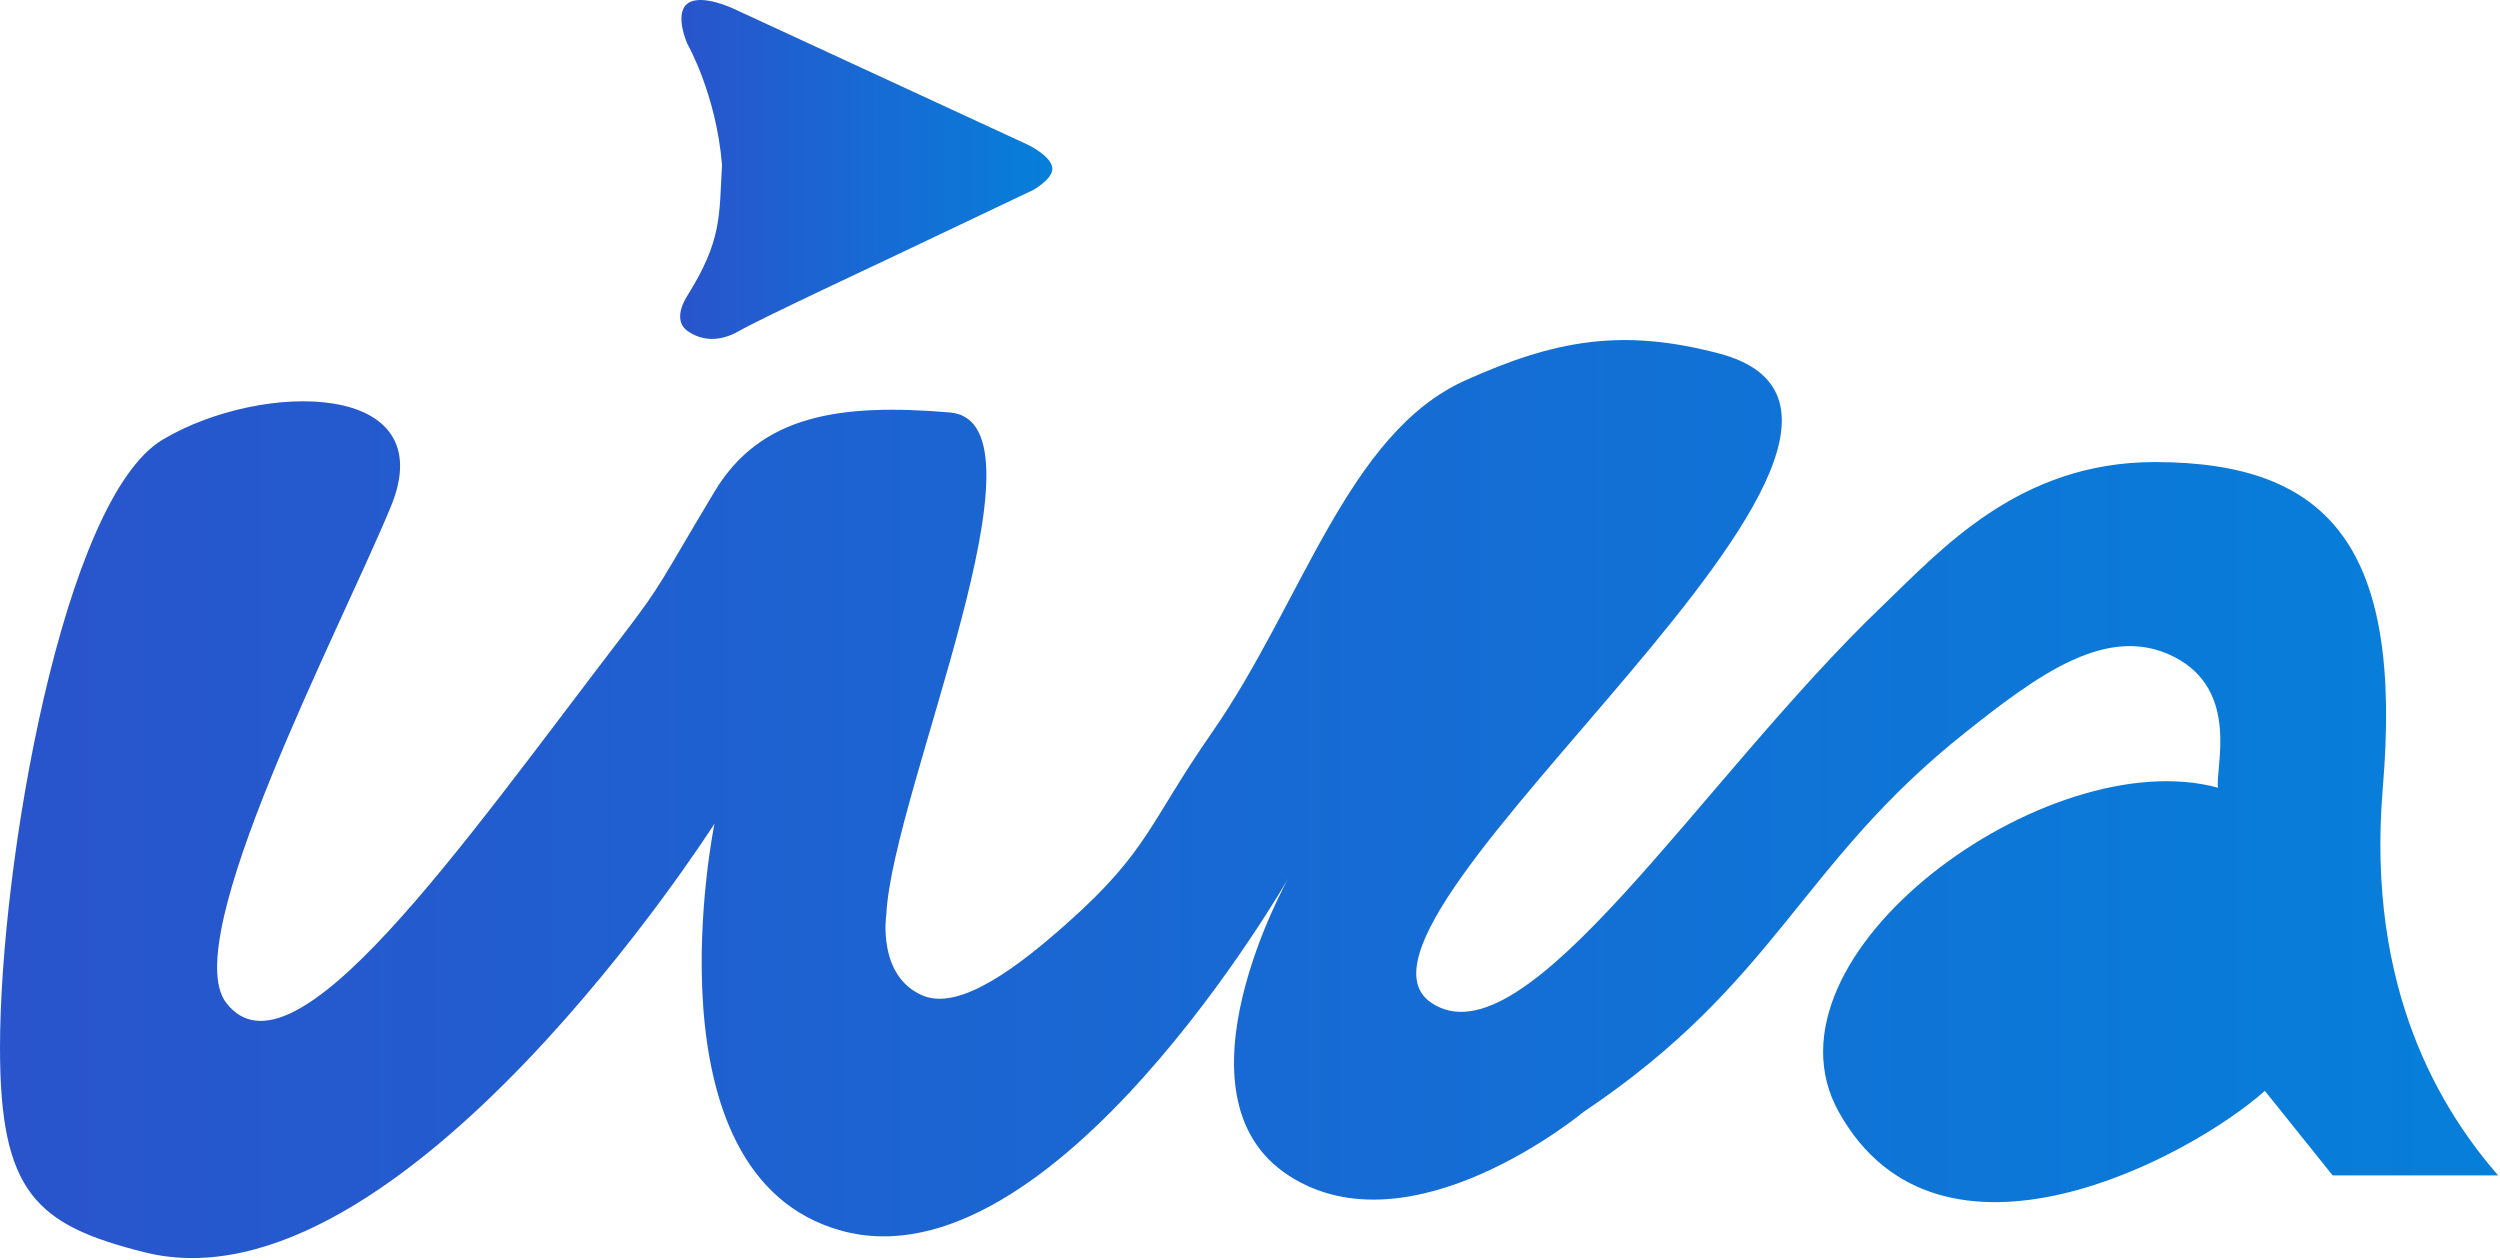
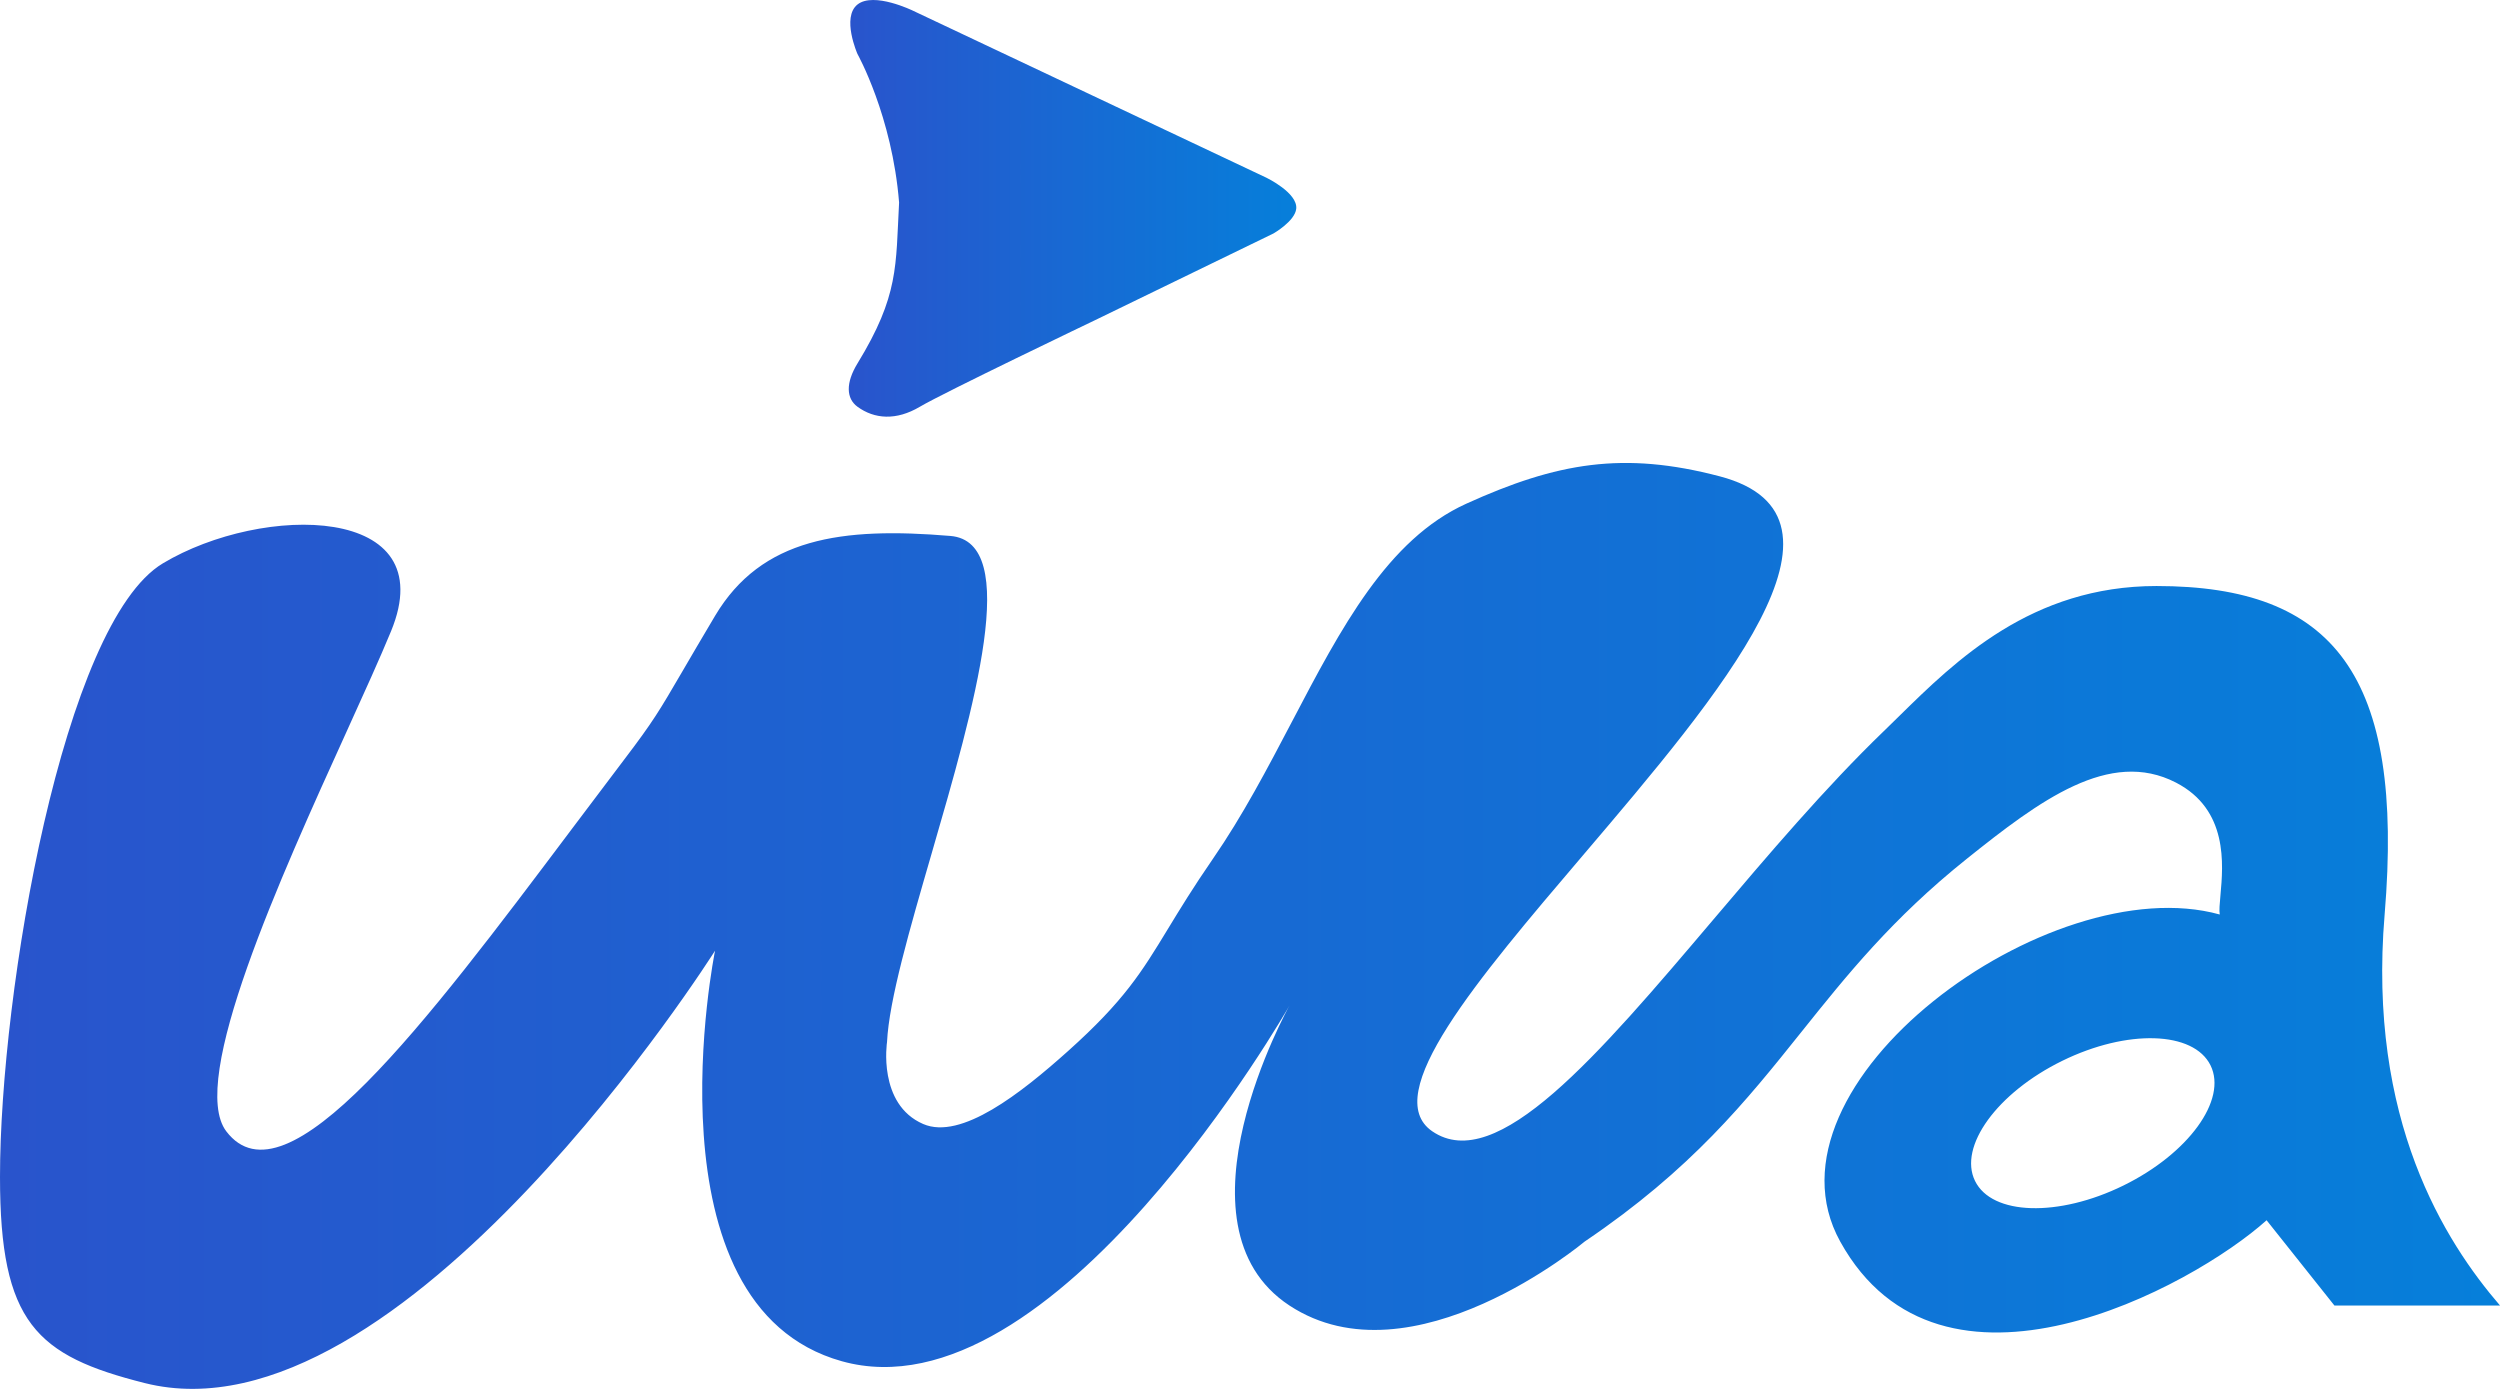
- <svg xmlns="http://www.w3.org/2000/svg" width="272" height="137" viewBox="0 0 272 137" fill="none">
-   <path d="M74.789 4.78C74.789 4.78 73.326 1.536 74.789 0.398C76.264 -0.749 79.808 0.946 79.808 0.946L111.8 15.733C111.8 15.733 114.633 17.069 114.489 18.472C114.375 19.574 112.428 20.662 112.428 20.662L96.297 28.33C96.297 28.33 82.588 34.749 80.435 35.997C78.283 37.245 76.318 37.089 74.789 35.997C73.768 35.268 73.706 33.897 74.789 32.163C78.553 26.139 78.242 23.545 78.553 17.924C77.926 10.257 74.789 4.78 74.789 4.78Z" fill="url(#paint0_linear_126_3)" />
-   <path d="M42.514 55.146C48.217 41.393 28.537 41.393 17.712 47.824C6.888 54.255 4.9744e-05 93.963 0 114.018C-3.90568e-05 129.763 3.936 133.299 15.744 136.251C43.624 143.221 77.738 89.61 77.738 89.61C77.738 89.61 69.866 127.882 91.514 133.891C114.564 140.29 140.184 95.534 140.184 95.534C140.184 95.534 126.856 119.188 140.184 127.882C153.511 136.576 172.28 120.984 172.28 120.984C193.395 106.833 195.785 94.014 213.813 79.705C221.749 73.406 229.338 67.773 236.564 71.477C243.789 75.18 240.959 83.706 241.325 85.707C222.807 80.608 190.582 103.969 200.063 120.984C211.013 140.634 238.339 125.889 246.416 118.685L253.79 127.882H271.792C265.816 120.984 257.378 107.898 259.249 85.707C261.43 59.837 253.678 50.273 234.447 50.273C219.633 50.273 211.168 59.837 204.819 65.909C184.991 84.872 165.994 116.07 155.714 109.093C142.387 100.047 216.158 46.056 186.965 38.441C176.493 35.71 169.28 36.952 159.412 41.393C146.62 47.15 141.697 65.559 131.859 79.705C124.971 89.61 124.971 92.562 116.115 100.435C110.977 105.002 104.482 110.067 100.37 108.307C95.389 106.174 96.434 99.47 96.434 99.47C97.075 86.24 115.131 45.856 103.323 44.872C91.514 43.888 82.79 45.071 77.738 53.492C71.834 63.333 72.111 63.446 67.898 68.946C49.983 92.332 31.839 118.553 24.601 109.093C19.33 102.205 36.81 68.9 42.514 55.146Z" fill="url(#paint1_linear_126_3)" />
+ <svg xmlns="http://www.w3.org/2000/svg" width="162" height="90" viewBox="0 0 162 90" fill="none">
+   <path d="M55.565 3.5C55.565 3.5 54.517 1.125 55.565 0.292C56.621 -0.548 59.159 0.693 59.159 0.693L82.071 11.52C82.071 11.52 84.1 12.498 83.996 13.525C83.915 14.332 82.52 15.129 82.52 15.129L70.968 20.743C70.968 20.743 61.15 25.443 59.608 26.357C58.067 27.271 56.66 27.156 55.565 26.357C54.834 25.823 54.79 24.819 55.565 23.55C58.261 19.139 58.038 17.24 58.261 13.124C57.812 7.51 55.565 3.5 55.565 3.5Z" fill="url(#paint0_linear_189_11)" />
+   <path fill-rule="evenodd" clip-rule="evenodd" d="M10.557 36.503C17.009 32.639 28.74 32.639 25.34 40.901C24.627 42.633 23.607 44.881 22.467 47.39C18.169 56.853 12.18 70.039 14.663 73.309C18.519 78.388 27.567 66.347 37.068 53.701C38.199 52.197 39.335 50.685 40.47 49.191C42.329 46.745 42.721 46.072 44.229 43.488C44.757 42.582 45.422 41.442 46.335 39.908C49.347 34.849 54.547 34.138 61.585 34.729C66.226 35.119 63.127 45.799 60.369 55.309C58.944 60.221 57.609 64.821 57.479 67.528C57.479 67.528 56.856 71.556 59.825 72.837C62.276 73.895 66.147 70.852 69.21 68.108C72.852 64.845 73.981 62.989 75.679 60.198C76.443 58.943 77.321 57.5 78.594 55.655C80.529 52.851 82.144 49.768 83.715 46.772C86.904 40.686 89.907 34.956 95.016 32.639C100.898 29.971 105.198 29.225 111.439 30.866C121.279 33.453 111.492 44.95 102.567 55.435C95.71 63.49 89.361 70.948 92.812 73.309C96.975 76.157 103.535 68.421 111.019 59.595C114.552 55.429 118.291 51.02 122.081 47.367C122.395 47.064 122.719 46.746 123.052 46.418C126.73 42.804 131.645 37.974 139.741 37.974C151.203 37.974 155.824 43.719 154.524 59.26C153.409 72.591 158.438 80.453 162 84.597H151.27L146.875 79.072C142.061 83.4 125.773 92.258 119.246 80.453C113.595 70.231 132.803 56.197 143.84 59.26C143.794 59.005 143.834 58.572 143.884 58.028C144.068 56.012 144.394 52.464 141.002 50.712C136.695 48.487 132.172 51.871 127.442 55.655C122.607 59.522 119.66 63.209 116.733 66.868C113.155 71.342 109.609 75.777 102.686 80.453C102.686 80.453 91.499 89.82 83.555 84.597C75.612 79.374 83.555 65.164 83.555 65.164C83.555 65.164 68.285 92.051 54.547 88.207C41.643 84.597 46.335 61.605 46.335 61.605C46.335 61.605 26.002 93.811 9.384 89.624C2.346 87.851 -2.32794e-05 85.727 0 76.268C2.96498e-05 64.22 4.106 40.366 10.557 36.503ZM137.595 76.823C141.809 74.756 144.339 71.272 143.245 69.04C142.15 66.809 137.846 66.676 133.632 68.743C129.417 70.81 126.887 74.295 127.982 76.526C129.076 78.758 133.38 78.891 137.595 76.823Z" fill="url(#paint1_linear_189_11)" />
  <defs>
-     <linearGradient id="paint0_linear_126_3" x1="74" y1="18.438" x2="114.494" y2="18.438" gradientUnits="userSpaceOnUse">
+     <linearGradient id="paint0_linear_189_11" x1="55" y1="13.5" x2="84" y2="13.5" gradientUnits="userSpaceOnUse">
      <stop stop-color="#2954CC" />
      <stop offset="1" stop-color="#067FDA" />
    </linearGradient>
-     <linearGradient id="paint1_linear_126_3" x1="0" y1="86.938" x2="271.792" y2="86.938" gradientUnits="userSpaceOnUse">
+     <linearGradient id="paint1_linear_189_11" x1="0" y1="60" x2="162" y2="60" gradientUnits="userSpaceOnUse">
      <stop stop-color="#2954CC" />
      <stop offset="1" stop-color="#067FDA" />
    </linearGradient>
  </defs>
</svg>
